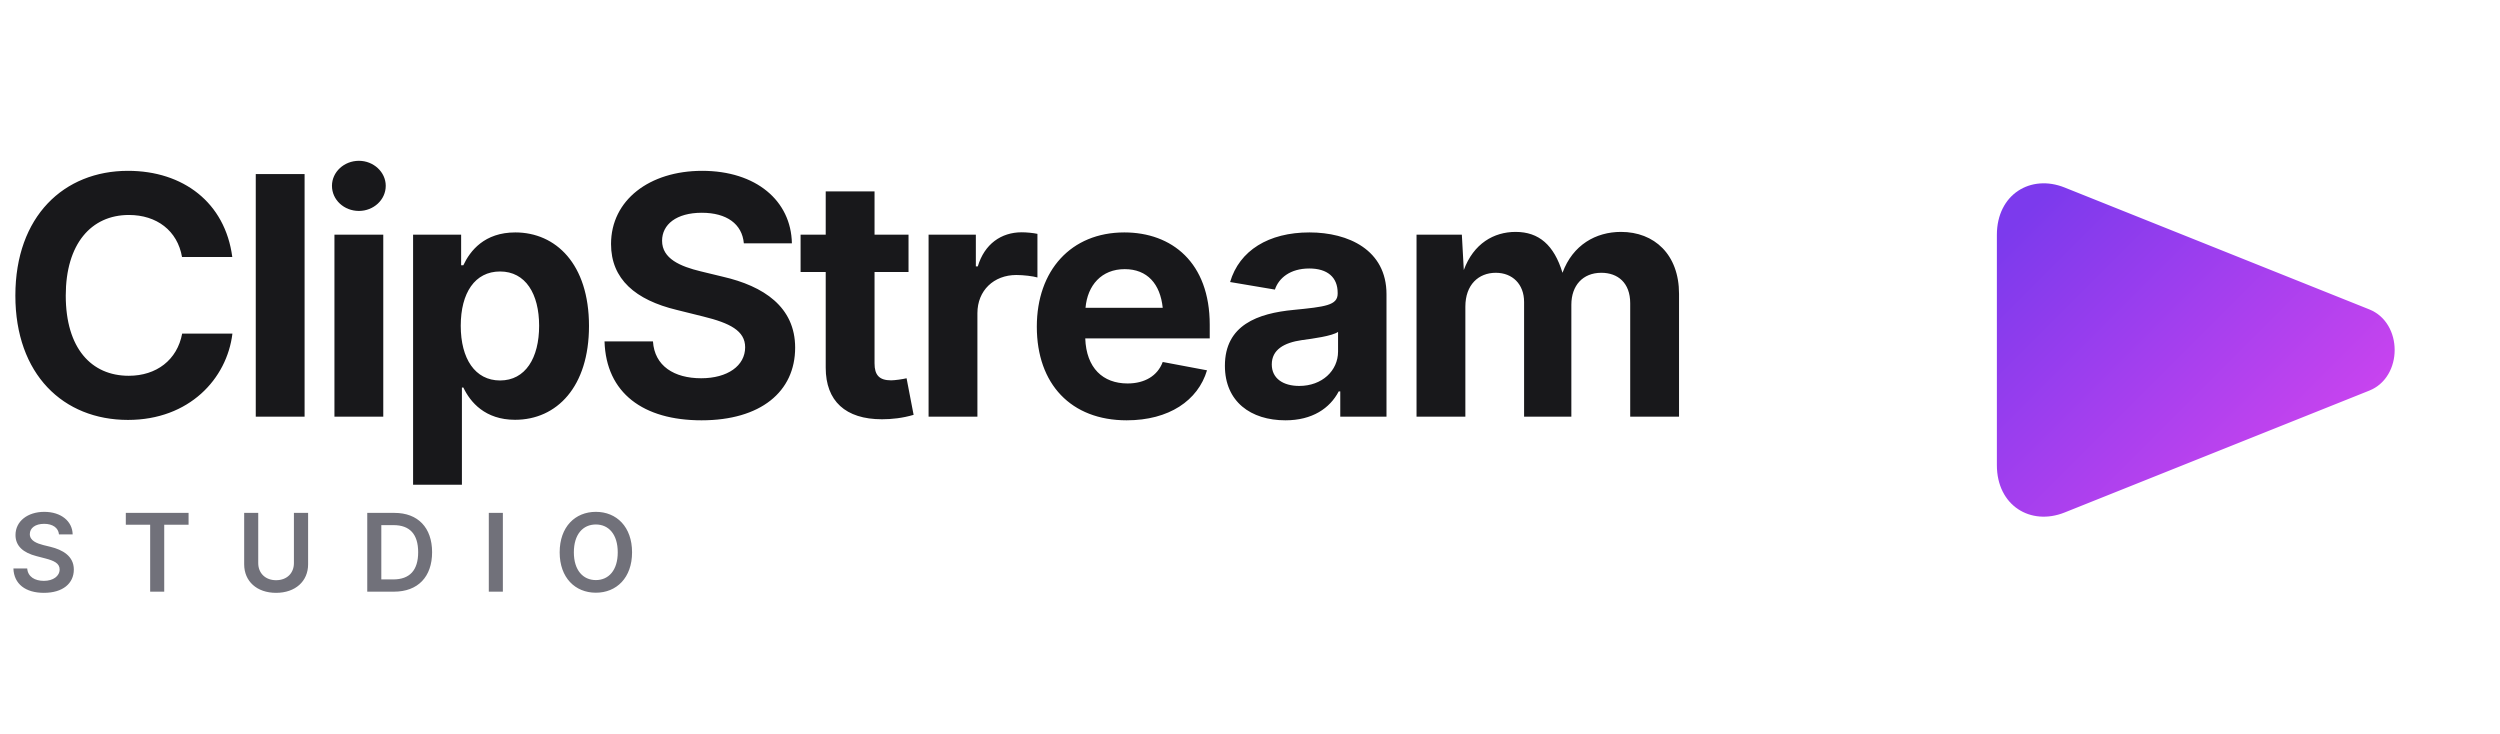
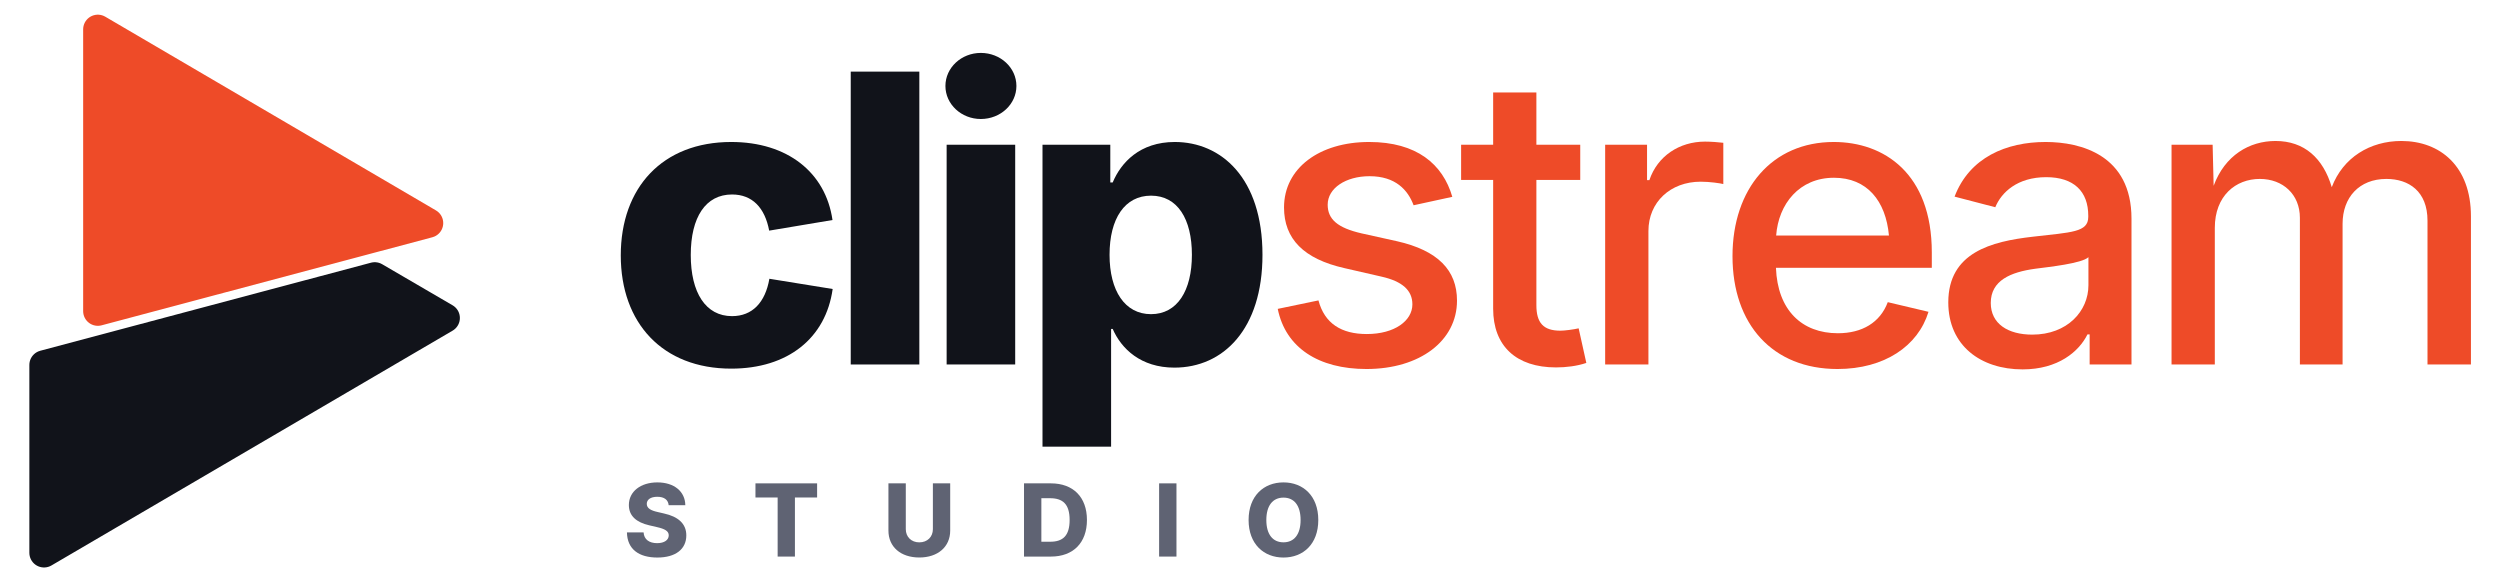
- <svg xmlns="http://www.w3.org/2000/svg" width="300" height="88" viewBox="0 0 300 88" role="img" aria-labelledby="cs-light-title cs-light-desc">
-   <defs>
-     <linearGradient id="cs-light-play" x1="10" y1="8" x2="58" y2="56" gradientUnits="userSpaceOnUse">
-       <stop stop-color="#7c3aed" />
-       <stop offset="1" stop-color="#d946ef" />
-     </linearGradient>
-   </defs>
-   <text x="0" y="50" font-family="'Segoe UI', Inter, system-ui, sans-serif" font-size="40" font-weight="700" letter-spacing="-1.4" fill="#18181b">ClipStream</text>
-   <text x="1" y="71" font-family="'Segoe UI', Inter, system-ui, sans-serif" font-size="13" font-weight="600" letter-spacing="5.2" fill="#71717a">STUDIO</text>
-   <g transform="translate(238 16) scale(0.8125)">
-     <path d="M12 8C7 6 2 9 2 15V49C2 55 7 58 12 56L57 38C62 36 62 28 57 26L12 8Z" fill="url(#cs-light-play)" />
-   </g>
+ <svg xmlns="http://www.w3.org/2000/svg" viewBox="0 0 596.19 140" width="596.19" height="140" role="img" aria-label="ClipStream Studio">
+   <polygon points="23.33,7 102.2,53.2 23.33,74.2" fill="#EE4B28" stroke="#EE4B28" stroke-width="7" stroke-linejoin="round" />
+   <polygon points="10.5,87.03 89.37,66.03 106.17,75.83 10.5,131.83" fill="#11131A" stroke="#11131A" stroke-width="7" stroke-linejoin="round" />
+   <path d="M174.39 87.91C187.89 87.91 196.93 80.64 198.57 68.92L183.48 66.48C182.49 72.16 179.4 75.39 174.57 75.39C168.29 75.39 164.73 69.81 164.73 60.81C164.73 51.77 168.29 46.38 174.57 46.38C179.4 46.38 182.4 49.52 183.43 55L198.53 52.47C196.89 41.08 187.74 33.86 174.39 33.86C157.98 33.86 148.04 44.73 148.04 60.91C148.04 77.03 157.98 87.91 174.39 87.91Z" fill="#11131A" />
+   <path d="M219.24 17.08H202.88V86.92H219.24Z" fill="#11131A" />
+   <path d="M225.75 86.92H242.1V34.52H225.75ZM233.9 28.38C238.59 28.38 242.39 24.86 242.39 20.5C242.39 16.14 238.59 12.62 233.9 12.62C229.26 12.62 225.46 16.14 225.46 20.5C225.46 24.86 229.26 28.38 233.9 28.38Z" fill="#11131A" />
+   <path d="M248.61 106.52H264.97V78.44H265.35C267.41 83.17 272.05 87.67 280.07 87.67C291.69 87.67 301.07 78.53 301.07 60.77C301.07 42.39 291.18 33.86 280.16 33.86C271.82 33.86 267.32 38.78 265.35 43.52H264.78V34.52H248.61ZM274.49 74.92C268.25 74.92 264.6 69.34 264.6 60.77C264.6 52.09 268.25 46.66 274.49 46.66C280.82 46.66 284.24 52.23 284.24 60.77C284.24 69.3 280.77 74.92 274.49 74.92Z" fill="#11131A" />
+   <path d="M325.86 88C338.65 88 347.46 81.25 347.46 71.69C347.46 64.42 342.87 59.73 333.17 57.53L324.73 55.66C318.96 54.34 316.62 52.28 316.62 48.81C316.62 44.88 320.93 42.02 326.61 42.02C332.79 42.02 335.75 45.3 337.11 48.95L346.34 46.94C344.09 39.16 337.86 33.86 326.51 33.86C314.65 33.86 306.21 40.09 306.21 49.47C306.21 56.97 310.9 61.75 320.65 63.95L329.46 65.97C334.43 67.09 336.82 69.25 336.82 72.58C336.82 76.47 332.61 79.66 325.95 79.66C319.86 79.66 315.87 77.12 314.42 71.64L304.71 73.66C306.59 82.94 314.46 88 325.86 88Z" fill="#EE4B28" />
+   <path d="M376.85 34.52H366.39V22.05H356.08V34.52H348.44V42.91H356.08V73.61C356.08 82.52 361.57 87.62 371.08 87.62C373.47 87.62 376.1 87.3 378.3 86.55L376.47 78.3C375.21 78.58 373.19 78.86 372.11 78.86C368.04 78.86 366.39 76.98 366.39 72.77V42.91H376.85Z" fill="#EE4B28" />
+   <path d="M382.79 86.92H393.11V55.09C393.11 48.2 398.36 43.33 405.57 43.33C407.73 43.33 410.22 43.7 410.97 43.89V34.05C409.89 33.91 407.92 33.77 406.61 33.77C400.47 33.77 395.26 37.23 393.34 42.95H392.78V34.52H382.79Z" fill="#EE4B28" />
+   <path d="M438.19 88C449.4 88 457.41 82.52 459.9 74.36L450.19 72.06C448.36 76.94 444.05 79.47 438.29 79.47C429.71 79.47 423.9 73.98 423.52 63.86H460.69V60.2C460.69 41.31 449.25 33.86 437.3 33.86C422.63 33.86 413.16 44.97 413.16 61.09C413.16 77.36 422.72 88 438.19 88ZM423.57 56.17C424.13 48.62 429.1 42.39 437.35 42.39C445.27 42.39 449.72 47.92 450.47 56.17Z" fill="#EE4B28" />
+   <path d="M482.34 88.09C490.83 88.09 495.79 83.83 497.81 79.75H498.33V86.92H508.31V52.14C508.31 37 496.26 33.86 487.83 33.86C478.5 33.86 469.68 37.52 466.12 46.89L475.83 49.42C477.28 45.86 481.12 42.25 487.97 42.25C494.53 42.25 498 45.62 498 51.44V51.72C498 55.42 494.01 55.38 484.78 56.45C474.89 57.58 464.62 60.2 464.62 72.11C464.62 82.42 472.36 88.09 482.34 88.09ZM484.64 79.8C478.87 79.8 474.75 77.22 474.75 72.25C474.75 66.86 479.53 64.89 485.34 64.09C488.53 63.67 496.5 62.83 498.04 61.33V68.03C498.04 74.17 493.03 79.8 484.64 79.8Z" fill="#EE4B28" />
+   <path d="M517.86 86.92H528.18V54.34C528.18 46.7 533.15 42.67 538.91 42.67C544.44 42.67 548.47 46.38 548.47 51.95V86.92H558.65V53.36C558.65 47.12 562.58 42.67 569.1 42.67C574.44 42.67 578.9 45.62 578.9 52.61V86.92H589.26V51.58C589.26 39.67 581.94 33.62 572.66 33.62C565.21 33.62 558.74 37.56 556.07 44.64C554.01 37.7 549.51 33.62 542.66 33.62C536.43 33.62 530.57 37.05 527.9 44.31L527.66 34.52H517.86Z" fill="#EE4B28" />
+   <path d="M156.76 132.96C161.09 132.96 163.67 130.98 163.67 127.67C163.67 124.88 161.71 123.19 158.33 122.45L156.82 122.1C155.26 121.75 154.24 121.23 154.24 120.16C154.24 119.18 155.1 118.47 156.75 118.47C158.42 118.47 159.34 119.21 159.46 120.47H163.43C163.39 117.24 160.81 115.04 156.76 115.04C152.8 115.04 149.97 117.2 149.97 120.44C149.97 123.06 151.8 124.57 154.81 125.27L156.66 125.7C158.57 126.13 159.48 126.66 159.48 127.66C159.48 128.77 158.43 129.53 156.72 129.53C154.83 129.53 153.58 128.66 153.48 126.96H149.51C149.58 131 152.39 132.96 156.76 132.96Z" fill="#5F6373" />
+   <path d="M180.16 118.64H185.45V132.73H189.57V118.64H194.86V115.27H180.16Z" fill="#5F6373" />
+   <path d="M219.23 132.95C223.63 132.95 226.6 130.43 226.6 126.53V115.27H222.47V126.19C222.47 128.03 221.16 129.34 219.23 129.34C217.32 129.34 216.01 128.03 216.01 126.19V115.27H211.87V126.53C211.87 130.43 214.81 132.95 219.23 132.95Z" fill="#5F6373" />
+   <path d="M250.62 132.73C255.93 132.73 259.21 129.45 259.21 124C259.21 118.55 255.93 115.27 250.62 115.27H244.2V132.73ZM248.34 129.19V118.81H250.39C253.45 118.81 255.08 120.21 255.08 124C255.08 127.79 253.45 129.19 250.45 129.19Z" fill="#5F6373" />
+   <path d="M280.56 115.27H276.42V132.73H280.56Z" fill="#5F6373" />
+   <path d="M306.08 132.96C310.76 132.96 314.38 129.77 314.38 124.01C314.38 118.25 310.76 115.04 306.08 115.04C301.38 115.04 297.76 118.25 297.76 124.01C297.76 129.74 301.38 132.96 306.08 132.96ZM306.08 129.33C303.54 129.33 301.99 127.46 301.99 124.01C301.99 120.55 303.54 118.67 306.08 118.67C308.61 118.67 310.16 120.54 310.16 124.01C310.16 127.46 308.61 129.33 306.08 129.33Z" fill="#5F6373" />
</svg>
